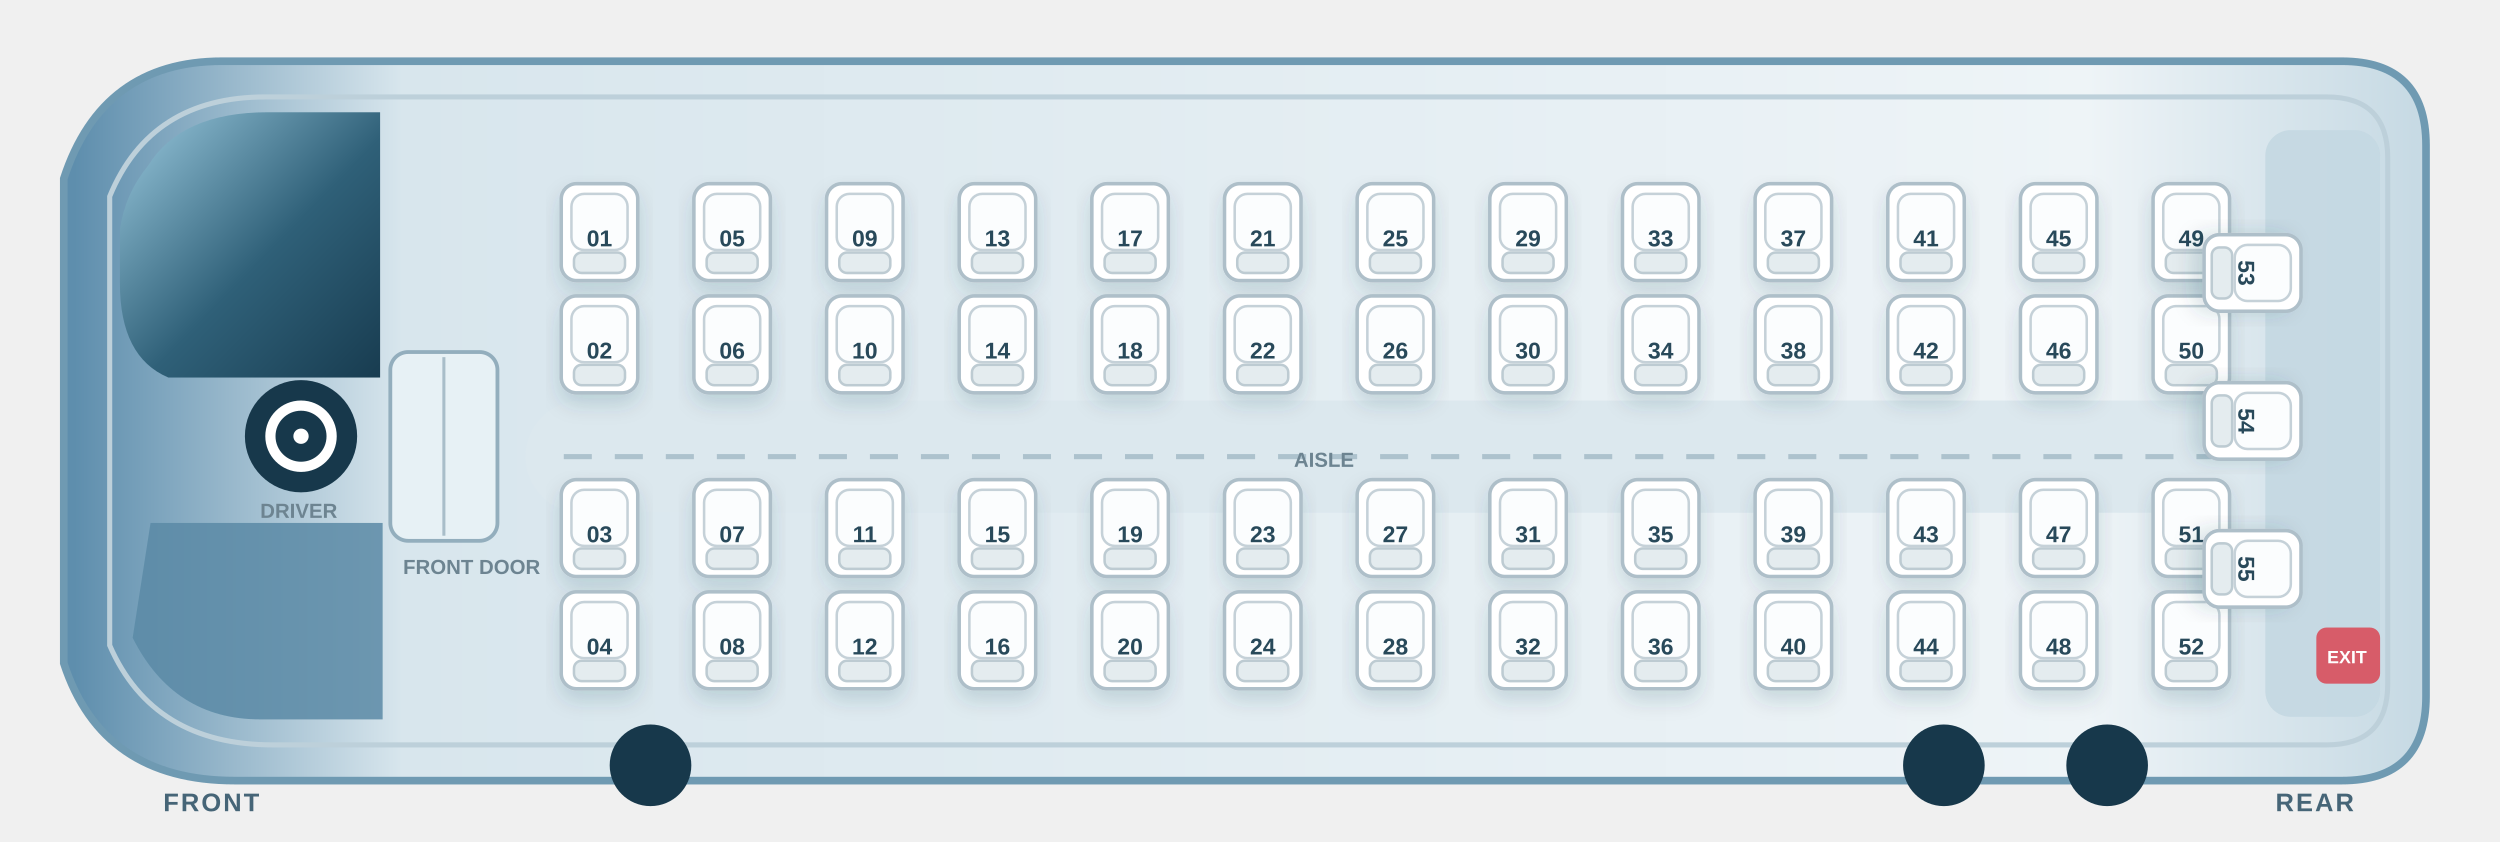
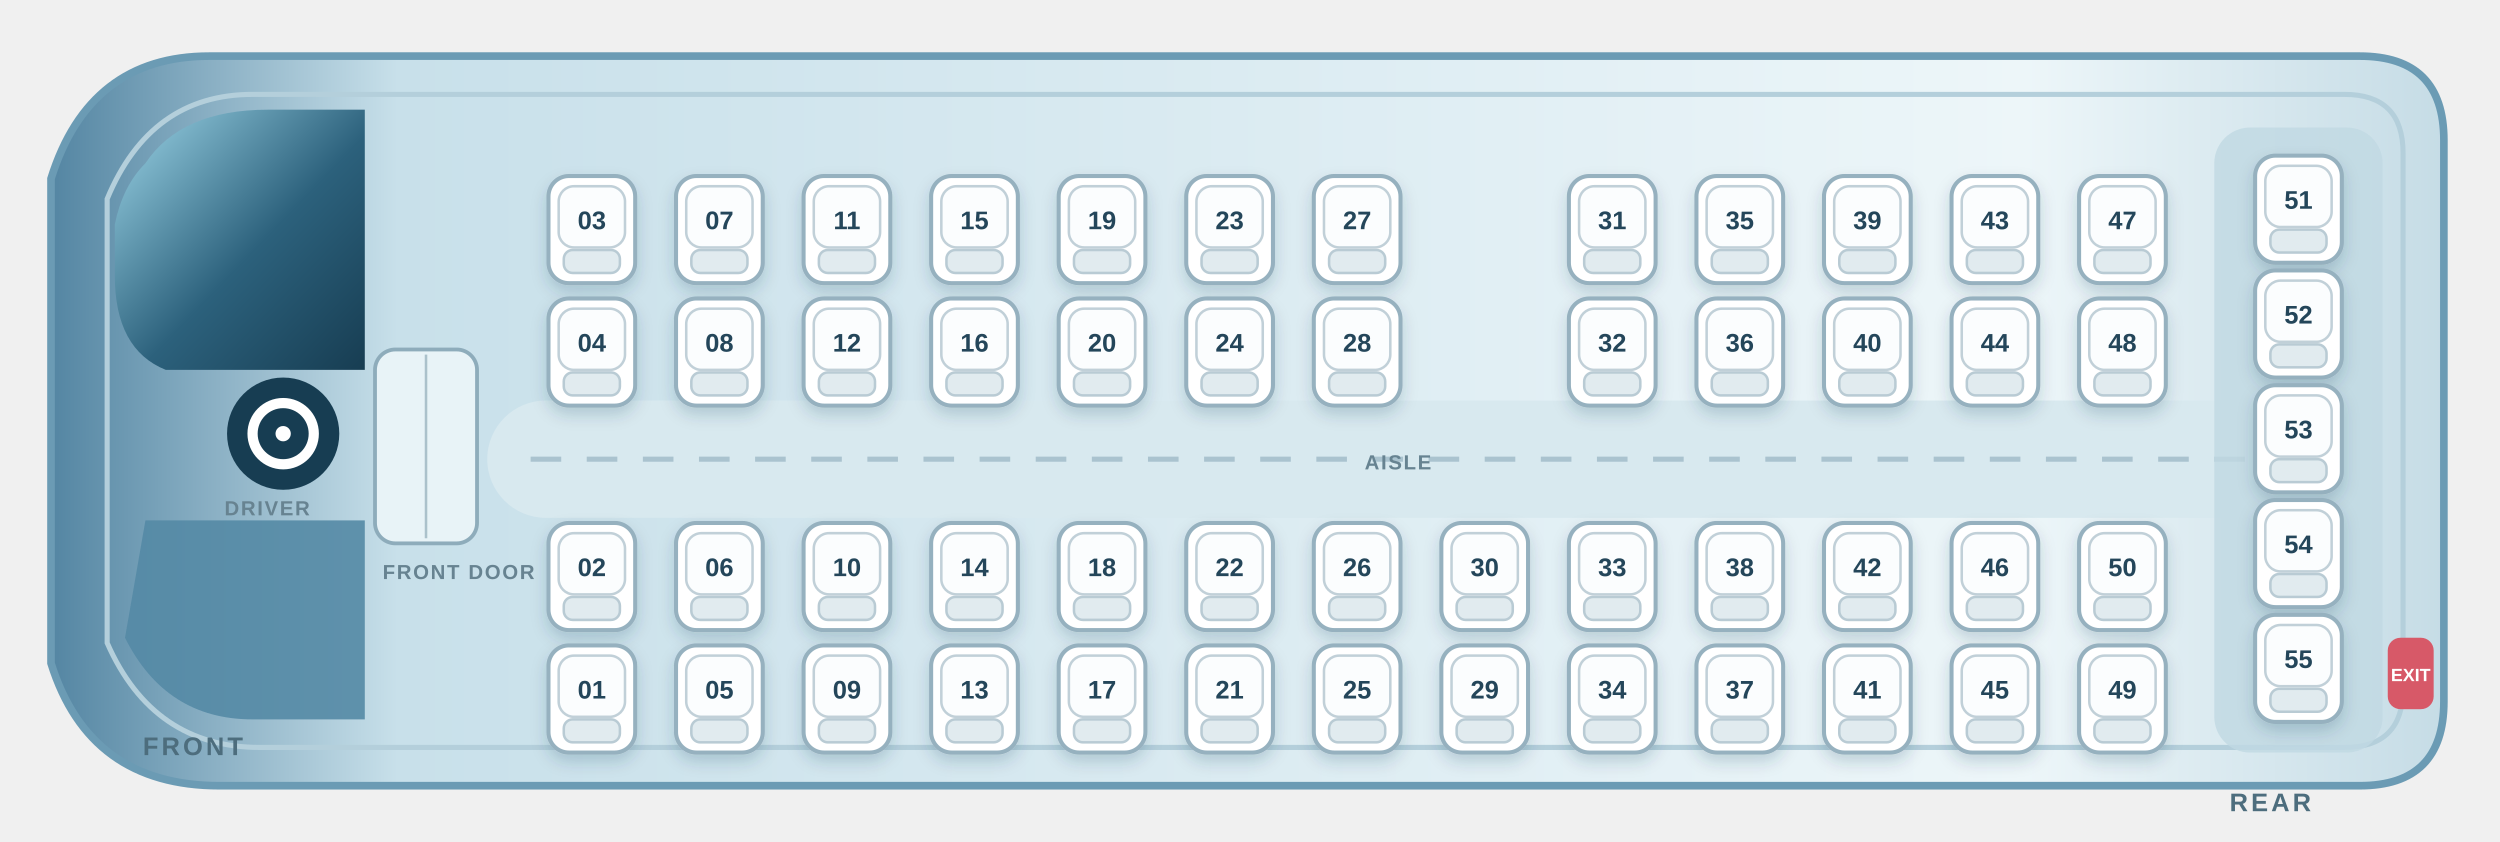
<svg xmlns="http://www.w3.org/2000/svg" viewBox="0 0 980 330" role="img" aria-labelledby="title desc">
  <defs>
    <linearGradient id="body" x1="0" x2="1">
-       <stop offset="0" stop-color="#5e8ead" />
-       <stop offset=".14" stop-color="#d8e6ed" />
-       <stop offset=".86" stop-color="#eef4f7" />
-       <stop offset="1" stop-color="#c7dae4" />
+       <stop offset="0" stop-color="#4e819f" />
+       <stop offset=".15" stop-color="#c8e0ea" />
+       <stop offset=".82" stop-color="#edf6f9" />
+       <stop offset="1" stop-color="#c4dbe5" />
    </linearGradient>
    <linearGradient id="glass" x1="0" y1="0" x2="1" y2="1">
-       <stop offset="0" stop-color="#9bcadf" />
-       <stop offset=".55" stop-color="#2f6078" />
-       <stop offset="1" stop-color="#183c50" />
+       <stop offset="0" stop-color="#9ed7e9" />
+       <stop offset=".55" stop-color="#2c617c" />
+       <stop offset="1" stop-color="#173d52" />
    </linearGradient>
-     <filter id="shadow" x="-20%" y="-20%" width="140%" height="160%">
-       <feDropShadow dx="0" dy="4" stdDeviation="4" flood-color="#163d52" flood-opacity=".15" />
+     <filter id="shadow" x="-25%" y="-25%" width="150%" height="170%">
+       <feDropShadow dx="0" dy="3" stdDeviation="3" flood-color="#173e53" flood-opacity=".18" />
    </filter>
-     <style>
-       .bus-outline { fill:url(#body); stroke:#6f9ab2; stroke-width:3; }
-       .inner-line { fill:none; stroke:#bdd0da; stroke-width:2; }
-       .seat-shell { fill:#fff; stroke:#aebfc9; stroke-width:1.4; filter:url(#shadow); }
-       .seat-back { fill:#fbfdfe; stroke:#c5d1d8; stroke-width:1; }
-       .seat-base { fill:#e4ecef; stroke:#bdcbd2; stroke-width:1; }
-       .seat text { font:700 9px Arial, sans-serif; fill:#28495a; dominant-baseline:middle; }
-       .aisle { fill:#dce8ee; }
-       .aisle-line { stroke:#adc2cd; stroke-width:2; stroke-dasharray:11 9; }
-       .label { font:700 10px Arial, sans-serif; fill:#466577; letter-spacing:.08em; }
-       .small { font:700 8px Arial, sans-serif; fill:#6d8491; }
-       .wheel { fill:#17384b; }
-       .door { fill:#e7f1f5; stroke:#93aebd; stroke-width:1.5; }
-     </style>
+     <g id="seat">
+       <rect width="34" height="42" rx="8" fill="#fff" stroke="#96b1bf" stroke-width="1.6" filter="url(#shadow)" />
+       <rect x="4" y="4" width="26" height="24" rx="6" fill="#fbfdfe" stroke="#c1d0d8" />
+       <rect x="6" y="29" width="22" height="9" rx="3.5" fill="#e1ebef" stroke="#b9cbd4" />
+     </g>
+     <style>.number{font:800 10px Arial,sans-serif;fill:#24465a;text-anchor:middle;dominant-baseline:middle}.label{font:800 10px Arial,sans-serif;fill:#4d6d7d;letter-spacing:.12em}.small{font:800 8px Arial,sans-serif;fill:#678391;letter-spacing:.08em}</style>
  </defs>
-   <path class="bus-outline" d="M87 24 H918 Q951 24 951 57 V273 Q951 306 918 306 H92 Q40 306 25 260 V70 Q40 24 87 24 Z" />
-   <path class="inner-line" d="M104 38 H912 Q936 38 936 62 V268 Q936 292 912 292 H107 Q60 292 43 253 V77 Q59 38 104 38 Z" />
-   <path d="M58 65 Q71 44 105 44 H149 V148 H66 Q47 140 47 111 V90 Q49 76 58 65 Z" fill="url(#glass)" />
-   <path d="M59 205 H150 V282 H102 Q68 282 52 250 Z" fill="#5a8aa6" opacity=".85" />
-   <circle class="wheel" cx="118" cy="171" r="22" />
-   <circle cx="118" cy="171" r="12" fill="none" stroke="#fff" stroke-width="4" />
-   <circle cx="118" cy="171" r="3" fill="#fff" />
-   <text class="small" x="102" y="203">DRIVER</text>
-   <rect class="door" x="153" y="138" width="42" height="74" rx="7" />
-   <line x1="174" y1="140" x2="174" y2="210" stroke="#a9bec9" stroke-width="1.2" />
-   <text class="small" x="158" y="225">FRONT DOOR</text>
-   <rect class="aisle" x="206" y="157" width="676" height="44" rx="22" />
-   <line class="aisle-line" x1="221" y1="179" x2="867" y2="179" />
-   <text class="small" x="519" y="183" text-anchor="middle">AISLE</text>
-   <g class="seat seat-available" transform="translate(220 72)">
-     <rect class="seat-shell" width="30" height="38" rx="6" />
-     <rect class="seat-back" x="4" y="4" width="22" height="22" rx="5" />
-     <rect class="seat-base" x="5" y="27" width="20" height="8" rx="3" />
-     <text x="15" y="22" text-anchor="middle">01</text>
+   <path d="M82 22H925Q958 22 958 55V275Q958 308 925 308H86Q35 308 20 260V70Q35 22 82 22Z" fill="url(#body)" stroke="#6b9bb4" stroke-width="3" />
+   <path d="M99 37H919Q942 37 942 60V270Q942 293 919 293H102Q60 293 42 252V78Q59 37 99 37Z" fill="none" stroke="#b4cfdb" stroke-width="2" />
+   <path d="M57 64Q71 43 105 43H143V145H65Q45 137 45 108V88Q48 73 57 64Z" fill="url(#glass)" />
+   <path d="M57 204H143V282H99Q65 282 49 250Z" fill="#5489a5" opacity=".9" />
+   <circle cx="111" cy="170" r="22" fill="#173d52" />
+   <circle cx="111" cy="170" r="12" fill="none" stroke="#fff" stroke-width="4" />
+   <circle cx="111" cy="170" r="3" fill="#fff" />
+   <text class="small" x="88" y="202">DRIVER</text>
+   <rect x="147" y="137" width="40" height="76" rx="8" fill="#e8f3f7" stroke="#8eacbb" stroke-width="1.5" />
+   <path d="M167 139V211" stroke="#abc1cb" />
+   <text class="small" x="150" y="227">FRONT DOOR</text>
+   <rect x="191" y="157" width="712" height="46" rx="23" fill="#d8e9ef" />
+   <path d="M208 180H887" stroke="#aac3cf" stroke-width="2" stroke-dasharray="12 10" />
+   <text class="small" x="548" y="184" text-anchor="middle">AISLE</text>
+   <g aria-label="Main cabin seats">
+     <g transform="translate(215 69)">
+       <use href="#seat" />
+       <text class="number" x="17" y="18">03</text>
+     </g>
+     <g transform="translate(215 117)">
+       <use href="#seat" />
+       <text class="number" x="17" y="18">04</text>
+     </g>
+     <g transform="translate(215 205)">
+       <use href="#seat" />
+       <text class="number" x="17" y="18">02</text>
+     </g>
+     <g transform="translate(215 253)">
+       <use href="#seat" />
+       <text class="number" x="17" y="18">01</text>
+     </g>
+     <g transform="translate(265 69)">
+       <use href="#seat" />
+       <text class="number" x="17" y="18">07</text>
+     </g>
+     <g transform="translate(265 117)">
+       <use href="#seat" />
+       <text class="number" x="17" y="18">08</text>
+     </g>
+     <g transform="translate(265 205)">
+       <use href="#seat" />
+       <text class="number" x="17" y="18">06</text>
+     </g>
+     <g transform="translate(265 253)">
+       <use href="#seat" />
+       <text class="number" x="17" y="18">05</text>
+     </g>
+     <g transform="translate(315 69)">
+       <use href="#seat" />
+       <text class="number" x="17" y="18">11</text>
+     </g>
+     <g transform="translate(315 117)">
+       <use href="#seat" />
+       <text class="number" x="17" y="18">12</text>
+     </g>
+     <g transform="translate(315 205)">
+       <use href="#seat" />
+       <text class="number" x="17" y="18">10</text>
+     </g>
+     <g transform="translate(315 253)">
+       <use href="#seat" />
+       <text class="number" x="17" y="18">09</text>
+     </g>
+     <g transform="translate(365 69)">
+       <use href="#seat" />
+       <text class="number" x="17" y="18">15</text>
+     </g>
+     <g transform="translate(365 117)">
+       <use href="#seat" />
+       <text class="number" x="17" y="18">16</text>
+     </g>
+     <g transform="translate(365 205)">
+       <use href="#seat" />
+       <text class="number" x="17" y="18">14</text>
+     </g>
+     <g transform="translate(365 253)">
+       <use href="#seat" />
+       <text class="number" x="17" y="18">13</text>
+     </g>
+     <g transform="translate(415 69)">
+       <use href="#seat" />
+       <text class="number" x="17" y="18">19</text>
+     </g>
+     <g transform="translate(415 117)">
+       <use href="#seat" />
+       <text class="number" x="17" y="18">20</text>
+     </g>
+     <g transform="translate(415 205)">
+       <use href="#seat" />
+       <text class="number" x="17" y="18">18</text>
+     </g>
+     <g transform="translate(415 253)">
+       <use href="#seat" />
+       <text class="number" x="17" y="18">17</text>
+     </g>
+     <g transform="translate(465 69)">
+       <use href="#seat" />
+       <text class="number" x="17" y="18">23</text>
+     </g>
+     <g transform="translate(465 117)">
+       <use href="#seat" />
+       <text class="number" x="17" y="18">24</text>
+     </g>
+     <g transform="translate(465 205)">
+       <use href="#seat" />
+       <text class="number" x="17" y="18">22</text>
+     </g>
+     <g transform="translate(465 253)">
+       <use href="#seat" />
+       <text class="number" x="17" y="18">21</text>
+     </g>
+     <g transform="translate(515 69)">
+       <use href="#seat" />
+       <text class="number" x="17" y="18">27</text>
+     </g>
+     <g transform="translate(515 117)">
+       <use href="#seat" />
+       <text class="number" x="17" y="18">28</text>
+     </g>
+     <g transform="translate(515 205)">
+       <use href="#seat" />
+       <text class="number" x="17" y="18">26</text>
+     </g>
+     <g transform="translate(515 253)">
+       <use href="#seat" />
+       <text class="number" x="17" y="18">25</text>
+     </g>
+     <g transform="translate(565 205)">
+       <use href="#seat" />
+       <text class="number" x="17" y="18">30</text>
+     </g>
+     <g transform="translate(565 253)">
+       <use href="#seat" />
+       <text class="number" x="17" y="18">29</text>
+     </g>
+     <g transform="translate(615 69)">
+       <use href="#seat" />
+       <text class="number" x="17" y="18">31</text>
+     </g>
+     <g transform="translate(615 117)">
+       <use href="#seat" />
+       <text class="number" x="17" y="18">32</text>
+     </g>
+     <g transform="translate(615 205)">
+       <use href="#seat" />
+       <text class="number" x="17" y="18">33</text>
+     </g>
+     <g transform="translate(615 253)">
+       <use href="#seat" />
+       <text class="number" x="17" y="18">34</text>
+     </g>
+     <g transform="translate(665 69)">
+       <use href="#seat" />
+       <text class="number" x="17" y="18">35</text>
+     </g>
+     <g transform="translate(665 117)">
+       <use href="#seat" />
+       <text class="number" x="17" y="18">36</text>
+     </g>
+     <g transform="translate(665 205)">
+       <use href="#seat" />
+       <text class="number" x="17" y="18">38</text>
+     </g>
+     <g transform="translate(665 253)">
+       <use href="#seat" />
+       <text class="number" x="17" y="18">37</text>
+     </g>
+     <g transform="translate(715 69)">
+       <use href="#seat" />
+       <text class="number" x="17" y="18">39</text>
+     </g>
+     <g transform="translate(715 117)">
+       <use href="#seat" />
+       <text class="number" x="17" y="18">40</text>
+     </g>
+     <g transform="translate(715 205)">
+       <use href="#seat" />
+       <text class="number" x="17" y="18">42</text>
+     </g>
+     <g transform="translate(715 253)">
+       <use href="#seat" />
+       <text class="number" x="17" y="18">41</text>
+     </g>
+     <g transform="translate(765 69)">
+       <use href="#seat" />
+       <text class="number" x="17" y="18">43</text>
+     </g>
+     <g transform="translate(765 117)">
+       <use href="#seat" />
+       <text class="number" x="17" y="18">44</text>
+     </g>
+     <g transform="translate(765 205)">
+       <use href="#seat" />
+       <text class="number" x="17" y="18">46</text>
+     </g>
+     <g transform="translate(765 253)">
+       <use href="#seat" />
+       <text class="number" x="17" y="18">45</text>
+     </g>
+     <g transform="translate(815 69)">
+       <use href="#seat" />
+       <text class="number" x="17" y="18">47</text>
+     </g>
+     <g transform="translate(815 117)">
+       <use href="#seat" />
+       <text class="number" x="17" y="18">48</text>
+     </g>
+     <g transform="translate(815 205)">
+       <use href="#seat" />
+       <text class="number" x="17" y="18">50</text>
+     </g>
+     <g transform="translate(815 253)">
+       <use href="#seat" />
+       <text class="number" x="17" y="18">49</text>
+     </g>
  </g>
-   <g class="seat seat-available" transform="translate(220 116)">
-     <rect class="seat-shell" width="30" height="38" rx="6" />
-     <rect class="seat-back" x="4" y="4" width="22" height="22" rx="5" />
-     <rect class="seat-base" x="5" y="27" width="20" height="8" rx="3" />
-     <text x="15" y="22" text-anchor="middle">02</text>
+   <rect x="868" y="50" width="66" height="245" rx="14" fill="#c1d9e3" opacity=".82" />
+   <g aria-label="Rear seats">
+     <g transform="translate(884 61)">
+       <use href="#seat" />
+       <text class="number" x="17" y="18">51</text>
+     </g>
+     <g transform="translate(884 106)">
+       <use href="#seat" />
+       <text class="number" x="17" y="18">52</text>
+     </g>
+     <g transform="translate(884 151)">
+       <use href="#seat" />
+       <text class="number" x="17" y="18">53</text>
+     </g>
+     <g transform="translate(884 196)">
+       <use href="#seat" />
+       <text class="number" x="17" y="18">54</text>
+     </g>
+     <g transform="translate(884 241)">
+       <use href="#seat" />
+       <text class="number" x="17" y="18">55</text>
+     </g>
  </g>
-   <g class="seat seat-available" transform="translate(220 188)">
-     <rect class="seat-shell" width="30" height="38" rx="6" />
-     <rect class="seat-back" x="4" y="4" width="22" height="22" rx="5" />
-     <rect class="seat-base" x="5" y="27" width="20" height="8" rx="3" />
-     <text x="15" y="22" text-anchor="middle">03</text>
-   </g>
-   <g class="seat seat-available" transform="translate(220 232)">
-     <rect class="seat-shell" width="30" height="38" rx="6" />
-     <rect class="seat-back" x="4" y="4" width="22" height="22" rx="5" />
-     <rect class="seat-base" x="5" y="27" width="20" height="8" rx="3" />
-     <text x="15" y="22" text-anchor="middle">04</text>
-   </g>
-   <g class="seat seat-available" transform="translate(272 72)">
-     <rect class="seat-shell" width="30" height="38" rx="6" />
-     <rect class="seat-back" x="4" y="4" width="22" height="22" rx="5" />
-     <rect class="seat-base" x="5" y="27" width="20" height="8" rx="3" />
-     <text x="15" y="22" text-anchor="middle">05</text>
-   </g>
-   <g class="seat seat-available" transform="translate(272 116)">
-     <rect class="seat-shell" width="30" height="38" rx="6" />
-     <rect class="seat-back" x="4" y="4" width="22" height="22" rx="5" />
-     <rect class="seat-base" x="5" y="27" width="20" height="8" rx="3" />
-     <text x="15" y="22" text-anchor="middle">06</text>
-   </g>
-   <g class="seat seat-available" transform="translate(272 188)">
-     <rect class="seat-shell" width="30" height="38" rx="6" />
-     <rect class="seat-back" x="4" y="4" width="22" height="22" rx="5" />
-     <rect class="seat-base" x="5" y="27" width="20" height="8" rx="3" />
-     <text x="15" y="22" text-anchor="middle">07</text>
-   </g>
-   <g class="seat seat-available" transform="translate(272 232)">
-     <rect class="seat-shell" width="30" height="38" rx="6" />
-     <rect class="seat-back" x="4" y="4" width="22" height="22" rx="5" />
-     <rect class="seat-base" x="5" y="27" width="20" height="8" rx="3" />
-     <text x="15" y="22" text-anchor="middle">08</text>
-   </g>
-   <g class="seat seat-available" transform="translate(324 72)">
-     <rect class="seat-shell" width="30" height="38" rx="6" />
-     <rect class="seat-back" x="4" y="4" width="22" height="22" rx="5" />
-     <rect class="seat-base" x="5" y="27" width="20" height="8" rx="3" />
-     <text x="15" y="22" text-anchor="middle">09</text>
-   </g>
-   <g class="seat seat-available" transform="translate(324 116)">
-     <rect class="seat-shell" width="30" height="38" rx="6" />
-     <rect class="seat-back" x="4" y="4" width="22" height="22" rx="5" />
-     <rect class="seat-base" x="5" y="27" width="20" height="8" rx="3" />
-     <text x="15" y="22" text-anchor="middle">10</text>
-   </g>
-   <g class="seat seat-available" transform="translate(324 188)">
-     <rect class="seat-shell" width="30" height="38" rx="6" />
-     <rect class="seat-back" x="4" y="4" width="22" height="22" rx="5" />
-     <rect class="seat-base" x="5" y="27" width="20" height="8" rx="3" />
-     <text x="15" y="22" text-anchor="middle">11</text>
-   </g>
-   <g class="seat seat-available" transform="translate(324 232)">
-     <rect class="seat-shell" width="30" height="38" rx="6" />
-     <rect class="seat-back" x="4" y="4" width="22" height="22" rx="5" />
-     <rect class="seat-base" x="5" y="27" width="20" height="8" rx="3" />
-     <text x="15" y="22" text-anchor="middle">12</text>
-   </g>
-   <g class="seat seat-available" transform="translate(376 72)">
-     <rect class="seat-shell" width="30" height="38" rx="6" />
-     <rect class="seat-back" x="4" y="4" width="22" height="22" rx="5" />
-     <rect class="seat-base" x="5" y="27" width="20" height="8" rx="3" />
-     <text x="15" y="22" text-anchor="middle">13</text>
-   </g>
-   <g class="seat seat-available" transform="translate(376 116)">
-     <rect class="seat-shell" width="30" height="38" rx="6" />
-     <rect class="seat-back" x="4" y="4" width="22" height="22" rx="5" />
-     <rect class="seat-base" x="5" y="27" width="20" height="8" rx="3" />
-     <text x="15" y="22" text-anchor="middle">14</text>
-   </g>
-   <g class="seat seat-available" transform="translate(376 188)">
-     <rect class="seat-shell" width="30" height="38" rx="6" />
-     <rect class="seat-back" x="4" y="4" width="22" height="22" rx="5" />
-     <rect class="seat-base" x="5" y="27" width="20" height="8" rx="3" />
-     <text x="15" y="22" text-anchor="middle">15</text>
-   </g>
-   <g class="seat seat-available" transform="translate(376 232)">
-     <rect class="seat-shell" width="30" height="38" rx="6" />
-     <rect class="seat-back" x="4" y="4" width="22" height="22" rx="5" />
-     <rect class="seat-base" x="5" y="27" width="20" height="8" rx="3" />
-     <text x="15" y="22" text-anchor="middle">16</text>
-   </g>
-   <g class="seat seat-available" transform="translate(428 72)">
-     <rect class="seat-shell" width="30" height="38" rx="6" />
-     <rect class="seat-back" x="4" y="4" width="22" height="22" rx="5" />
-     <rect class="seat-base" x="5" y="27" width="20" height="8" rx="3" />
-     <text x="15" y="22" text-anchor="middle">17</text>
-   </g>
-   <g class="seat seat-available" transform="translate(428 116)">
-     <rect class="seat-shell" width="30" height="38" rx="6" />
-     <rect class="seat-back" x="4" y="4" width="22" height="22" rx="5" />
-     <rect class="seat-base" x="5" y="27" width="20" height="8" rx="3" />
-     <text x="15" y="22" text-anchor="middle">18</text>
-   </g>
-   <g class="seat seat-available" transform="translate(428 188)">
-     <rect class="seat-shell" width="30" height="38" rx="6" />
-     <rect class="seat-back" x="4" y="4" width="22" height="22" rx="5" />
-     <rect class="seat-base" x="5" y="27" width="20" height="8" rx="3" />
-     <text x="15" y="22" text-anchor="middle">19</text>
-   </g>
-   <g class="seat seat-available" transform="translate(428 232)">
-     <rect class="seat-shell" width="30" height="38" rx="6" />
-     <rect class="seat-back" x="4" y="4" width="22" height="22" rx="5" />
-     <rect class="seat-base" x="5" y="27" width="20" height="8" rx="3" />
-     <text x="15" y="22" text-anchor="middle">20</text>
-   </g>
-   <g class="seat seat-available" transform="translate(480 72)">
-     <rect class="seat-shell" width="30" height="38" rx="6" />
-     <rect class="seat-back" x="4" y="4" width="22" height="22" rx="5" />
-     <rect class="seat-base" x="5" y="27" width="20" height="8" rx="3" />
-     <text x="15" y="22" text-anchor="middle">21</text>
-   </g>
-   <g class="seat seat-available" transform="translate(480 116)">
-     <rect class="seat-shell" width="30" height="38" rx="6" />
-     <rect class="seat-back" x="4" y="4" width="22" height="22" rx="5" />
-     <rect class="seat-base" x="5" y="27" width="20" height="8" rx="3" />
-     <text x="15" y="22" text-anchor="middle">22</text>
-   </g>
-   <g class="seat seat-available" transform="translate(480 188)">
-     <rect class="seat-shell" width="30" height="38" rx="6" />
-     <rect class="seat-back" x="4" y="4" width="22" height="22" rx="5" />
-     <rect class="seat-base" x="5" y="27" width="20" height="8" rx="3" />
-     <text x="15" y="22" text-anchor="middle">23</text>
-   </g>
-   <g class="seat seat-available" transform="translate(480 232)">
-     <rect class="seat-shell" width="30" height="38" rx="6" />
-     <rect class="seat-back" x="4" y="4" width="22" height="22" rx="5" />
-     <rect class="seat-base" x="5" y="27" width="20" height="8" rx="3" />
-     <text x="15" y="22" text-anchor="middle">24</text>
-   </g>
-   <g class="seat seat-available" transform="translate(532 72)">
-     <rect class="seat-shell" width="30" height="38" rx="6" />
-     <rect class="seat-back" x="4" y="4" width="22" height="22" rx="5" />
-     <rect class="seat-base" x="5" y="27" width="20" height="8" rx="3" />
-     <text x="15" y="22" text-anchor="middle">25</text>
-   </g>
-   <g class="seat seat-available" transform="translate(532 116)">
-     <rect class="seat-shell" width="30" height="38" rx="6" />
-     <rect class="seat-back" x="4" y="4" width="22" height="22" rx="5" />
-     <rect class="seat-base" x="5" y="27" width="20" height="8" rx="3" />
-     <text x="15" y="22" text-anchor="middle">26</text>
-   </g>
-   <g class="seat seat-available" transform="translate(532 188)">
-     <rect class="seat-shell" width="30" height="38" rx="6" />
-     <rect class="seat-back" x="4" y="4" width="22" height="22" rx="5" />
-     <rect class="seat-base" x="5" y="27" width="20" height="8" rx="3" />
-     <text x="15" y="22" text-anchor="middle">27</text>
-   </g>
-   <g class="seat seat-available" transform="translate(532 232)">
-     <rect class="seat-shell" width="30" height="38" rx="6" />
-     <rect class="seat-back" x="4" y="4" width="22" height="22" rx="5" />
-     <rect class="seat-base" x="5" y="27" width="20" height="8" rx="3" />
-     <text x="15" y="22" text-anchor="middle">28</text>
-   </g>
-   <g class="seat seat-available" transform="translate(584 72)">
-     <rect class="seat-shell" width="30" height="38" rx="6" />
-     <rect class="seat-back" x="4" y="4" width="22" height="22" rx="5" />
-     <rect class="seat-base" x="5" y="27" width="20" height="8" rx="3" />
-     <text x="15" y="22" text-anchor="middle">29</text>
-   </g>
-   <g class="seat seat-available" transform="translate(584 116)">
-     <rect class="seat-shell" width="30" height="38" rx="6" />
-     <rect class="seat-back" x="4" y="4" width="22" height="22" rx="5" />
-     <rect class="seat-base" x="5" y="27" width="20" height="8" rx="3" />
-     <text x="15" y="22" text-anchor="middle">30</text>
-   </g>
-   <g class="seat seat-available" transform="translate(584 188)">
-     <rect class="seat-shell" width="30" height="38" rx="6" />
-     <rect class="seat-back" x="4" y="4" width="22" height="22" rx="5" />
-     <rect class="seat-base" x="5" y="27" width="20" height="8" rx="3" />
-     <text x="15" y="22" text-anchor="middle">31</text>
-   </g>
-   <g class="seat seat-available" transform="translate(584 232)">
-     <rect class="seat-shell" width="30" height="38" rx="6" />
-     <rect class="seat-back" x="4" y="4" width="22" height="22" rx="5" />
-     <rect class="seat-base" x="5" y="27" width="20" height="8" rx="3" />
-     <text x="15" y="22" text-anchor="middle">32</text>
-   </g>
-   <g class="seat seat-available" transform="translate(636 72)">
-     <rect class="seat-shell" width="30" height="38" rx="6" />
-     <rect class="seat-back" x="4" y="4" width="22" height="22" rx="5" />
-     <rect class="seat-base" x="5" y="27" width="20" height="8" rx="3" />
-     <text x="15" y="22" text-anchor="middle">33</text>
-   </g>
-   <g class="seat seat-available" transform="translate(636 116)">
-     <rect class="seat-shell" width="30" height="38" rx="6" />
-     <rect class="seat-back" x="4" y="4" width="22" height="22" rx="5" />
-     <rect class="seat-base" x="5" y="27" width="20" height="8" rx="3" />
-     <text x="15" y="22" text-anchor="middle">34</text>
-   </g>
-   <g class="seat seat-available" transform="translate(636 188)">
-     <rect class="seat-shell" width="30" height="38" rx="6" />
-     <rect class="seat-back" x="4" y="4" width="22" height="22" rx="5" />
-     <rect class="seat-base" x="5" y="27" width="20" height="8" rx="3" />
-     <text x="15" y="22" text-anchor="middle">35</text>
-   </g>
-   <g class="seat seat-available" transform="translate(636 232)">
-     <rect class="seat-shell" width="30" height="38" rx="6" />
-     <rect class="seat-back" x="4" y="4" width="22" height="22" rx="5" />
-     <rect class="seat-base" x="5" y="27" width="20" height="8" rx="3" />
-     <text x="15" y="22" text-anchor="middle">36</text>
-   </g>
-   <g class="seat seat-available" transform="translate(688 72)">
-     <rect class="seat-shell" width="30" height="38" rx="6" />
-     <rect class="seat-back" x="4" y="4" width="22" height="22" rx="5" />
-     <rect class="seat-base" x="5" y="27" width="20" height="8" rx="3" />
-     <text x="15" y="22" text-anchor="middle">37</text>
-   </g>
-   <g class="seat seat-available" transform="translate(688 116)">
-     <rect class="seat-shell" width="30" height="38" rx="6" />
-     <rect class="seat-back" x="4" y="4" width="22" height="22" rx="5" />
-     <rect class="seat-base" x="5" y="27" width="20" height="8" rx="3" />
-     <text x="15" y="22" text-anchor="middle">38</text>
-   </g>
-   <g class="seat seat-available" transform="translate(688 188)">
-     <rect class="seat-shell" width="30" height="38" rx="6" />
-     <rect class="seat-back" x="4" y="4" width="22" height="22" rx="5" />
-     <rect class="seat-base" x="5" y="27" width="20" height="8" rx="3" />
-     <text x="15" y="22" text-anchor="middle">39</text>
-   </g>
-   <g class="seat seat-available" transform="translate(688 232)">
-     <rect class="seat-shell" width="30" height="38" rx="6" />
-     <rect class="seat-back" x="4" y="4" width="22" height="22" rx="5" />
-     <rect class="seat-base" x="5" y="27" width="20" height="8" rx="3" />
-     <text x="15" y="22" text-anchor="middle">40</text>
-   </g>
-   <g class="seat seat-available" transform="translate(740 72)">
-     <rect class="seat-shell" width="30" height="38" rx="6" />
-     <rect class="seat-back" x="4" y="4" width="22" height="22" rx="5" />
-     <rect class="seat-base" x="5" y="27" width="20" height="8" rx="3" />
-     <text x="15" y="22" text-anchor="middle">41</text>
-   </g>
-   <g class="seat seat-available" transform="translate(740 116)">
-     <rect class="seat-shell" width="30" height="38" rx="6" />
-     <rect class="seat-back" x="4" y="4" width="22" height="22" rx="5" />
-     <rect class="seat-base" x="5" y="27" width="20" height="8" rx="3" />
-     <text x="15" y="22" text-anchor="middle">42</text>
-   </g>
-   <g class="seat seat-available" transform="translate(740 188)">
-     <rect class="seat-shell" width="30" height="38" rx="6" />
-     <rect class="seat-back" x="4" y="4" width="22" height="22" rx="5" />
-     <rect class="seat-base" x="5" y="27" width="20" height="8" rx="3" />
-     <text x="15" y="22" text-anchor="middle">43</text>
-   </g>
-   <g class="seat seat-available" transform="translate(740 232)">
-     <rect class="seat-shell" width="30" height="38" rx="6" />
-     <rect class="seat-back" x="4" y="4" width="22" height="22" rx="5" />
-     <rect class="seat-base" x="5" y="27" width="20" height="8" rx="3" />
-     <text x="15" y="22" text-anchor="middle">44</text>
-   </g>
-   <g class="seat seat-available" transform="translate(792 72)">
-     <rect class="seat-shell" width="30" height="38" rx="6" />
-     <rect class="seat-back" x="4" y="4" width="22" height="22" rx="5" />
-     <rect class="seat-base" x="5" y="27" width="20" height="8" rx="3" />
-     <text x="15" y="22" text-anchor="middle">45</text>
-   </g>
-   <g class="seat seat-available" transform="translate(792 116)">
-     <rect class="seat-shell" width="30" height="38" rx="6" />
-     <rect class="seat-back" x="4" y="4" width="22" height="22" rx="5" />
-     <rect class="seat-base" x="5" y="27" width="20" height="8" rx="3" />
-     <text x="15" y="22" text-anchor="middle">46</text>
-   </g>
-   <g class="seat seat-available" transform="translate(792 188)">
-     <rect class="seat-shell" width="30" height="38" rx="6" />
-     <rect class="seat-back" x="4" y="4" width="22" height="22" rx="5" />
-     <rect class="seat-base" x="5" y="27" width="20" height="8" rx="3" />
-     <text x="15" y="22" text-anchor="middle">47</text>
-   </g>
-   <g class="seat seat-available" transform="translate(792 232)">
-     <rect class="seat-shell" width="30" height="38" rx="6" />
-     <rect class="seat-back" x="4" y="4" width="22" height="22" rx="5" />
-     <rect class="seat-base" x="5" y="27" width="20" height="8" rx="3" />
-     <text x="15" y="22" text-anchor="middle">48</text>
-   </g>
-   <g class="seat seat-available" transform="translate(844 72)">
-     <rect class="seat-shell" width="30" height="38" rx="6" />
-     <rect class="seat-back" x="4" y="4" width="22" height="22" rx="5" />
-     <rect class="seat-base" x="5" y="27" width="20" height="8" rx="3" />
-     <text x="15" y="22" text-anchor="middle">49</text>
-   </g>
-   <g class="seat seat-available" transform="translate(844 116)">
-     <rect class="seat-shell" width="30" height="38" rx="6" />
-     <rect class="seat-back" x="4" y="4" width="22" height="22" rx="5" />
-     <rect class="seat-base" x="5" y="27" width="20" height="8" rx="3" />
-     <text x="15" y="22" text-anchor="middle">50</text>
-   </g>
-   <g class="seat seat-available" transform="translate(844 188)">
-     <rect class="seat-shell" width="30" height="38" rx="6" />
-     <rect class="seat-back" x="4" y="4" width="22" height="22" rx="5" />
-     <rect class="seat-base" x="5" y="27" width="20" height="8" rx="3" />
-     <text x="15" y="22" text-anchor="middle">51</text>
-   </g>
-   <g class="seat seat-available" transform="translate(844 232)">
-     <rect class="seat-shell" width="30" height="38" rx="6" />
-     <rect class="seat-back" x="4" y="4" width="22" height="22" rx="5" />
-     <rect class="seat-base" x="5" y="27" width="20" height="8" rx="3" />
-     <text x="15" y="22" text-anchor="middle">52</text>
-   </g>
-   <rect x="888" y="51" width="45" height="230" rx="10" fill="#c4d8e2" opacity=".9" />
-   <g class="seat seat-available" transform="translate(902 92) rotate(90)">
-     <rect class="seat-shell" width="30" height="38" rx="6" />
-     <rect class="seat-back" x="4" y="4" width="22" height="22" rx="5" />
-     <rect class="seat-base" x="5" y="27" width="20" height="8" rx="3" />
-     <text x="15" y="22" text-anchor="middle">53</text>
-   </g>
-   <g class="seat seat-available" transform="translate(902 150) rotate(90)">
-     <rect class="seat-shell" width="30" height="38" rx="6" />
-     <rect class="seat-back" x="4" y="4" width="22" height="22" rx="5" />
-     <rect class="seat-base" x="5" y="27" width="20" height="8" rx="3" />
-     <text x="15" y="22" text-anchor="middle">54</text>
-   </g>
-   <g class="seat seat-available" transform="translate(902 208) rotate(90)">
-     <rect class="seat-shell" width="30" height="38" rx="6" />
-     <rect class="seat-back" x="4" y="4" width="22" height="22" rx="5" />
-     <rect class="seat-base" x="5" y="27" width="20" height="8" rx="3" />
-     <text x="15" y="22" text-anchor="middle">55</text>
-   </g>
-   <rect x="908" y="246" width="25" height="22" rx="4" fill="#d75c69" />
-   <text x="920" y="260" text-anchor="middle" fill="#fff" style="font:700 7px Arial">EXIT</text>
-   <circle class="wheel" cx="255" cy="300" r="16" />
-   <circle class="wheel" cx="762" cy="300" r="16" />
-   <circle class="wheel" cx="826" cy="300" r="16" />
-   <text class="label" x="64" y="318">FRONT</text>
-   <text class="label" x="892" y="318">REAR</text>
+   <rect x="936" y="250" width="18" height="28" rx="5" fill="#d75968" />
+   <text x="945" y="267" text-anchor="middle" fill="#fff" style="font:800 7px Arial">EXIT</text>
+   <text class="label" x="56" y="296">FRONT</text>
+   <text class="label" x="874" y="318">REAR</text>
</svg>
